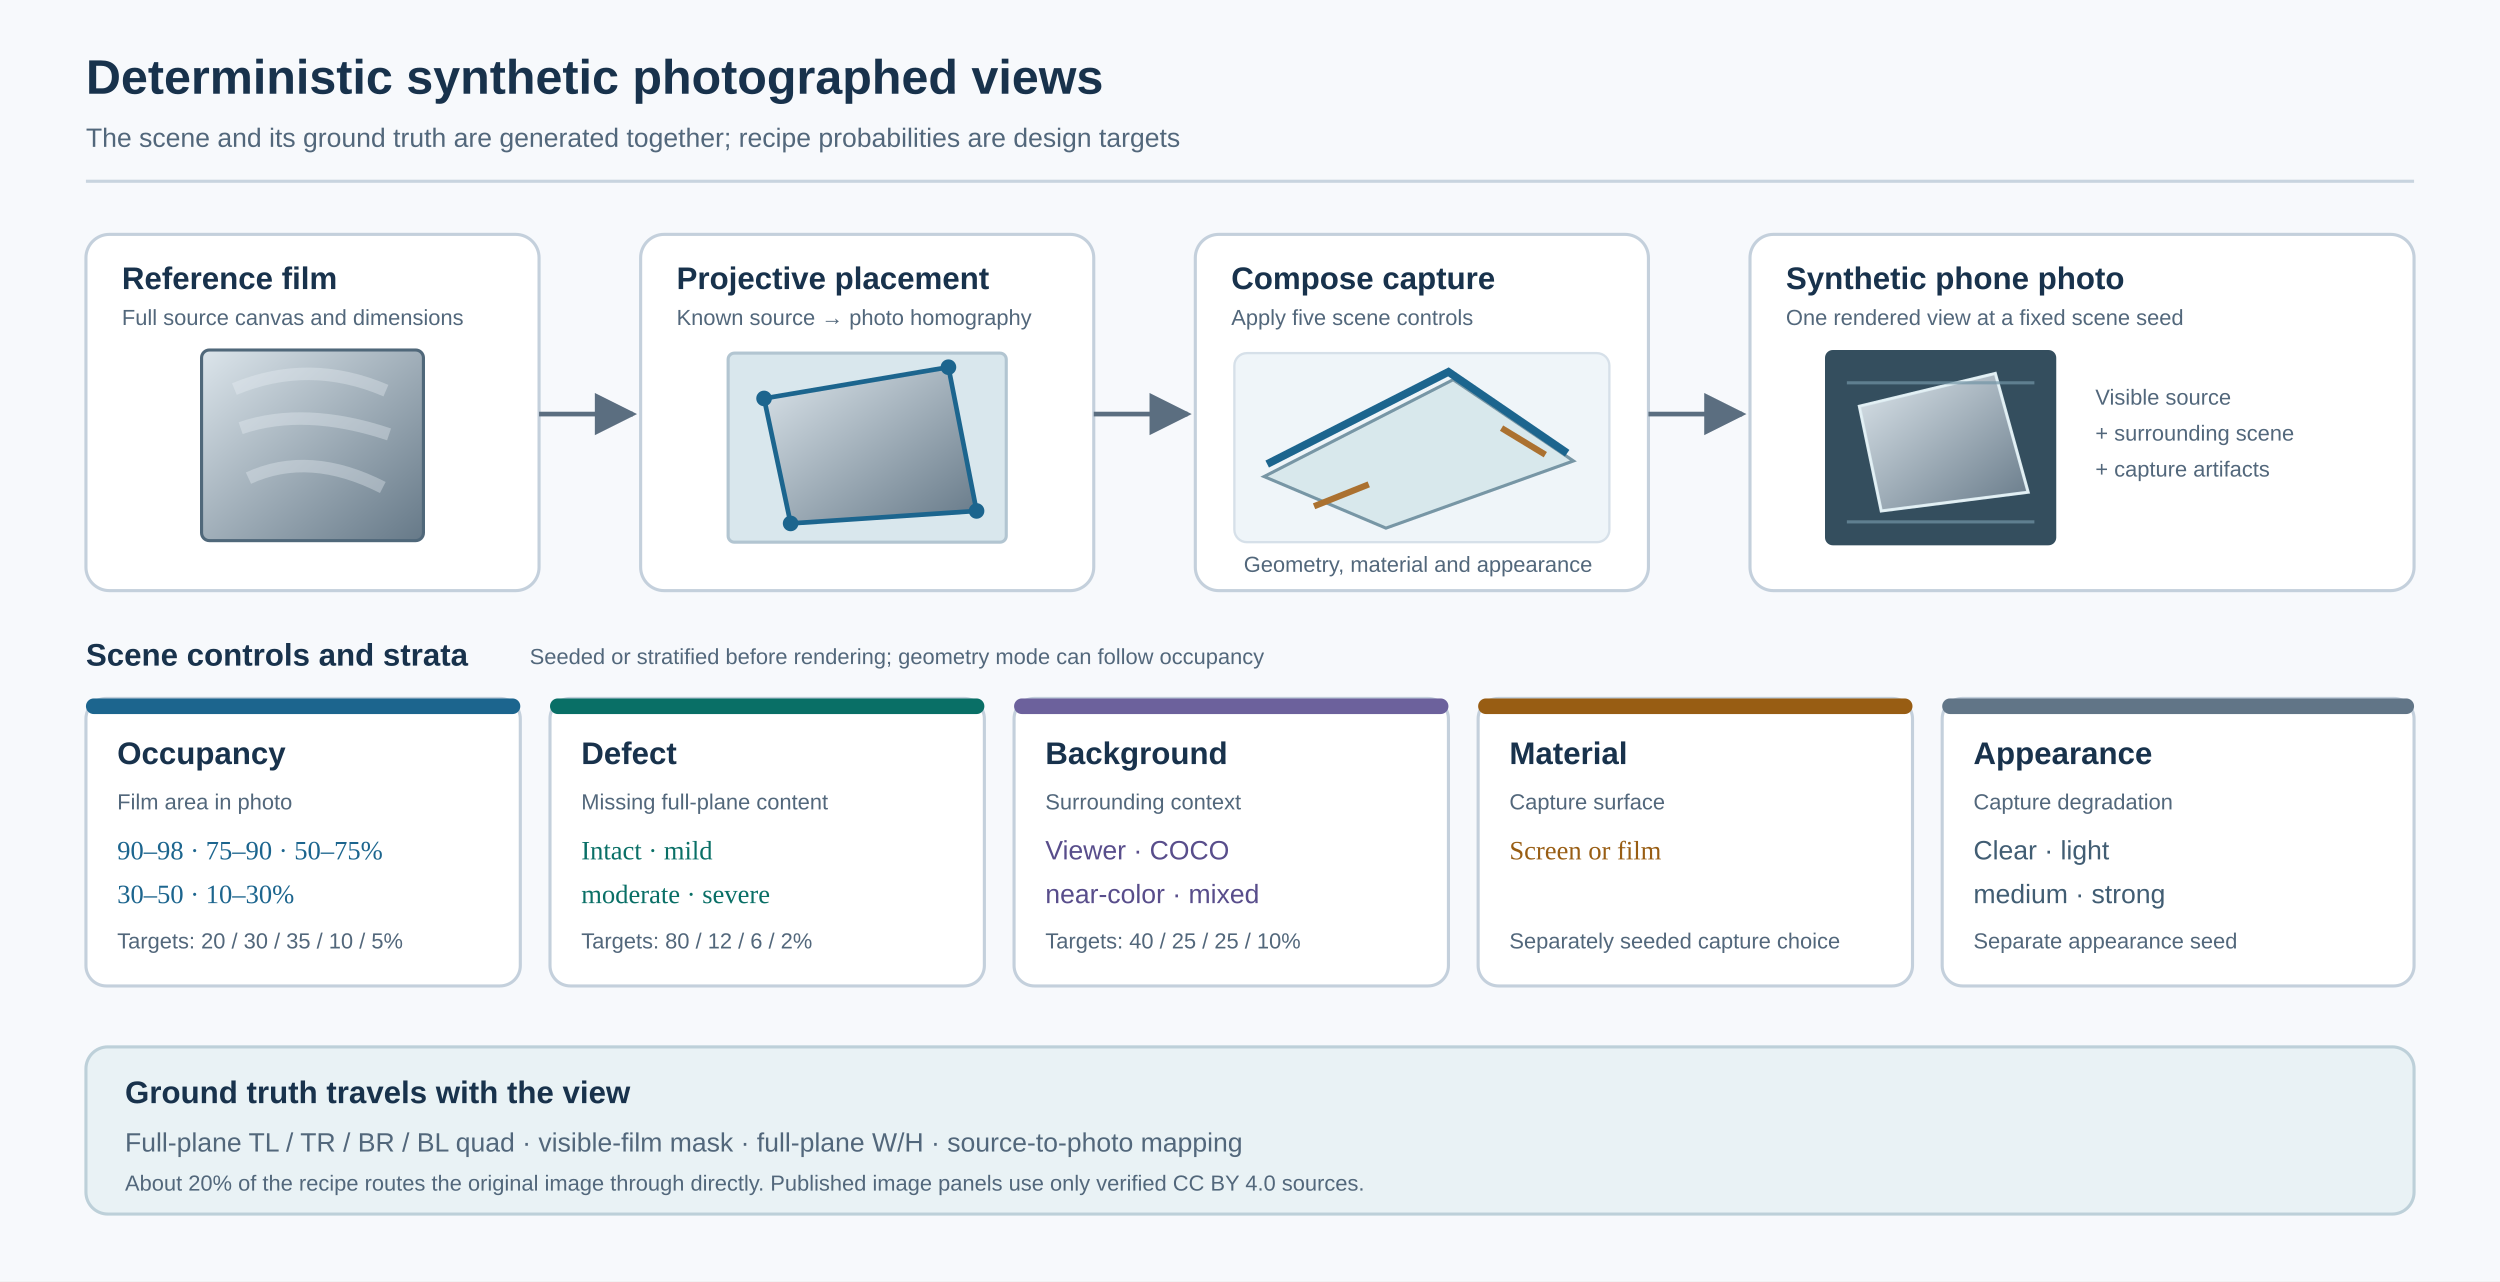
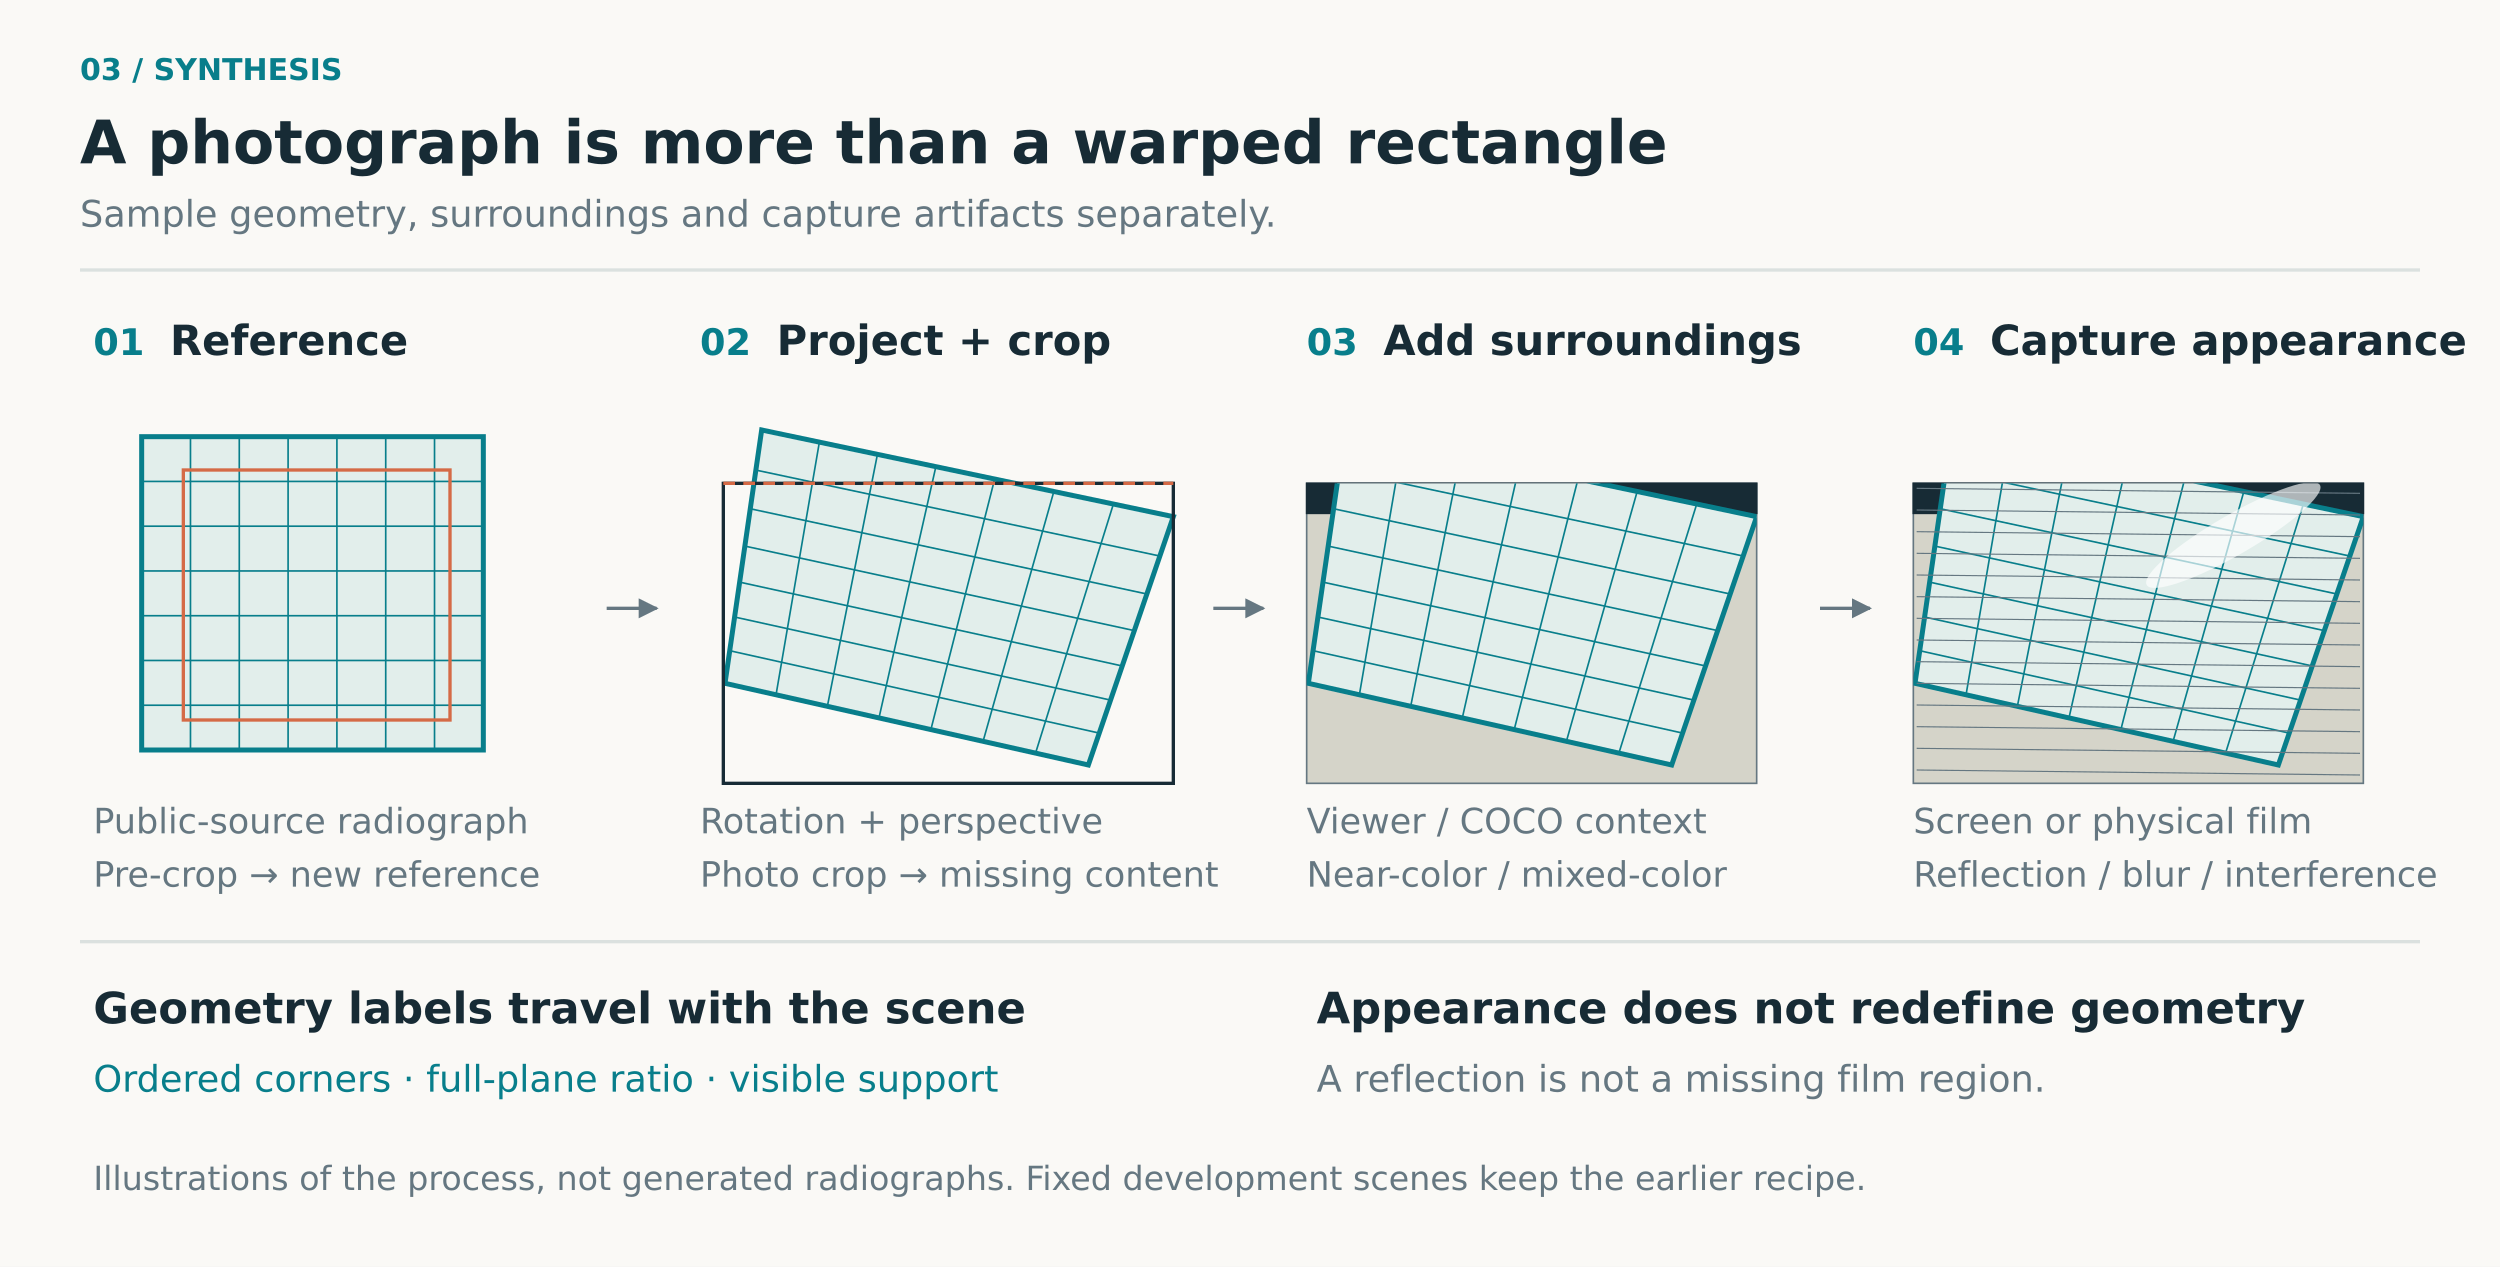
- <svg xmlns="http://www.w3.org/2000/svg" width="1600" height="820" viewBox="0 0 1600 820" role="img" aria-labelledby="title description">
+ <svg xmlns="http://www.w3.org/2000/svg" width="1500" height="760" viewBox="0 0 1500 760" role="img" aria-labelledby="title desc">
  <defs>
-     <marker id="arrow" viewBox="0 0 10 10" refX="9" refY="5" markerWidth="9" markerHeight="9" orient="auto-start-reverse">
-       <path d="M0 0 L10 5 L0 10Z" fill="#5b6e80" />
+     <style>text{font-family:"DejaVu Sans","Noto Sans CJK SC",sans-serif;fill:#172b35}.small{fill:#657781}</style>
+     <pattern id="hatch" width="12" height="12" patternUnits="userSpaceOnUse">
+       <rect width="12" height="12" fill="#faf9f6" />
+       <path d="M-3 3L3-3M0 12L12 0M9 15L15 9" stroke="#d56a46" stroke-width="1.3" />
+     </pattern>
+     <marker id="arrow" viewBox="0 0 10 10" refX="9" refY="5" markerWidth="6" markerHeight="6" orient="auto">
+       <path d="M0 0L10 5L0 10Z" fill="#657781" />
    </marker>
-     <linearGradient id="source" x1="0" y1="0" x2="1" y2="1">
-       <stop stop-color="#dce5eb" />
-       <stop offset="1" stop-color="#667988" />
-     </linearGradient>
-     <style>
-       .bg{fill:#f7f9fc}.card{fill:#fff;stroke:#c4d0dc;stroke-width:2}.sub{fill:#eff5f9;stroke:#d6e0e9;stroke-width:1.5}
-       .ink{fill:#18324c;font-family:Arial,Helvetica,sans-serif}.muted{fill:#52677b;font-family:Arial,Helvetica,sans-serif}
-       .h1{font-size:31px;font-weight:700}.h2{font-size:20px;font-weight:700}.body{font-size:17px}.small{font-size:14px}
-       .blue{fill:#1c658e}.teal{fill:#096f66}.amber{fill:#985d13}
-       .line{fill:none;stroke:#5b6e80;stroke-width:3;marker-end:url(#arrow)}
-     </style>
  </defs>
-   <rect class="bg" width="1600" height="820" />
-   <text class="ink h1" x="55" y="60">Deterministic synthetic photographed views</text>
-   <text class="muted body" x="55" y="94">The scene and its ground truth are generated together; recipe probabilities are design targets</text>
-   <line x1="55" y1="116" x2="1545" y2="116" stroke="#c8d4df" stroke-width="2" />
-   <rect class="card" x="55" y="150" width="290" height="228" rx="15" />
-   <text class="ink h2" x="78" y="185">Reference film</text>
-   <text class="muted small" x="78" y="208">Full source canvas and dimensions</text>
-   <rect x="129" y="224" width="142" height="122" rx="5" fill="url(#source)" stroke="#50687a" stroke-width="2" />
-   <path d="M150 249 Q198 229 247 250 M154 274 Q195 260 249 278 M159 306 Q198 288 245 312" fill="none" stroke="#eaf1f5" stroke-width="8" opacity=".35" />
-   <path class="line" d="M345 265 H405" />
-   <rect class="card" x="410" y="150" width="290" height="228" rx="15" />
-   <text class="ink h2" x="433" y="185">Projective placement</text>
-   <text class="muted small" x="433" y="208">Known source → photo homography</text>
-   <rect x="466" y="226" width="178" height="121" rx="4" fill="#d9e7ed" stroke="#b2c5d1" stroke-width="2" />
-   <path d="M489 255 L607 235 L625 327 L506 335 Z" fill="url(#source)" stroke="#1c658e" stroke-width="3" />
-   <circle cx="489" cy="255" r="5" fill="#1c658e" />
-   <circle cx="607" cy="235" r="5" fill="#1c658e" />
-   <circle cx="625" cy="327" r="5" fill="#1c658e" />
-   <circle cx="506" cy="335" r="5" fill="#1c658e" />
-   <path class="line" d="M700 265 H760" />
-   <rect class="card" x="765" y="150" width="290" height="228" rx="15" />
-   <text class="ink h2" x="788" y="185">Compose capture</text>
-   <text class="muted small" x="788" y="208">Apply five scene controls</text>
-   <rect class="sub" x="790" y="226" width="240" height="121" rx="8" />
-   <path d="M809 305 L930 243 L1007 295 L887 338 Z" fill="#d8e8ec" stroke="#7796a5" stroke-width="2" />
-   <path d="M811 297 L927 238 L1003 290" fill="none" stroke="#1c658e" stroke-width="5" />
-   <path d="M841 324 L876 310 M961 274 L989 291" fill="none" stroke="#ab7130" stroke-width="4" />
-   <text class="muted small" x="796" y="366">Geometry, material and appearance</text>
-   <path class="line" d="M1055 265 H1115" />
-   <rect class="card" x="1120" y="150" width="425" height="228" rx="15" />
-   <text class="ink h2" x="1143" y="185">Synthetic phone photo</text>
-   <text class="muted small" x="1143" y="208">One rendered view at a fixed scene seed</text>
-   <rect x="1168" y="224" width="148" height="125" rx="5" fill="#344e5e" />
-   <path d="M1190 260 L1277 239 L1298 315 L1204 327 Z" fill="url(#source)" stroke="#d9e8ee" stroke-width="2" />
-   <path d="M1190 260 L1277 239 L1298 315 L1204 327 Z" fill="none" stroke="#e4f1f5" stroke-width="1" />
-   <path d="M1182 245 H1302 M1182 334 H1302" stroke="#7294a5" stroke-width="2" opacity=".7" />
-   <text class="muted small" x="1341" y="259">Visible source</text>
-   <text class="muted small" x="1341" y="282">+ surrounding scene</text>
-   <text class="muted small" x="1341" y="305">+ capture artifacts</text>
-   <text class="ink h2" x="55" y="426">Scene controls and strata</text>
-   <text class="muted small" x="339" y="425">Seeded or stratified before rendering; geometry mode can follow occupancy</text>
-   <rect class="card" x="55" y="447" width="278" height="184" rx="13" />
-   <rect x="55" y="447" width="278" height="10" rx="5" fill="#1c658e" />
-   <text class="ink h2" x="75" y="489">Occupancy</text>
-   <text class="muted small" x="75" y="518">Film area in photo</text>
-   <text class="blue body" x="75" y="550">90–98 · 75–90 · 50–75%</text>
-   <text class="blue body" x="75" y="578">30–50 · 10–30%</text>
-   <text class="muted small" x="75" y="607">Targets: 20 / 30 / 35 / 10 / 5%</text>
-   <rect class="card" x="352" y="447" width="278" height="184" rx="13" />
-   <rect x="352" y="447" width="278" height="10" rx="5" fill="#096f66" />
-   <text class="ink h2" x="372" y="489">Defect</text>
-   <text class="muted small" x="372" y="518">Missing full-plane content</text>
-   <text class="teal body" x="372" y="550">Intact · mild</text>
-   <text class="teal body" x="372" y="578">moderate · severe</text>
-   <text class="muted small" x="372" y="607">Targets: 80 / 12 / 6 / 2%</text>
-   <rect class="card" x="649" y="447" width="278" height="184" rx="13" />
-   <rect x="649" y="447" width="278" height="10" rx="5" fill="#6c619c" />
-   <text class="ink h2" x="669" y="489">Background</text>
-   <text class="muted small" x="669" y="518">Surrounding context</text>
-   <text class="body" x="669" y="550" fill="#584d8b" font-family="Arial">Viewer · COCO</text>
-   <text class="body" x="669" y="578" fill="#584d8b" font-family="Arial">near-color · mixed</text>
-   <text class="muted small" x="669" y="607">Targets: 40 / 25 / 25 / 10%</text>
-   <rect class="card" x="946" y="447" width="278" height="184" rx="13" />
-   <rect x="946" y="447" width="278" height="10" rx="5" fill="#985d13" />
-   <text class="ink h2" x="966" y="489">Material</text>
-   <text class="muted small" x="966" y="518">Capture surface</text>
-   <text class="amber body" x="966" y="550">Screen or film</text>
-   <text class="muted small" x="966" y="607">Separately seeded capture choice</text>
-   <rect class="card" x="1243" y="447" width="302" height="184" rx="13" />
-   <rect x="1243" y="447" width="302" height="10" rx="5" fill="#617587" />
-   <text class="ink h2" x="1263" y="489">Appearance</text>
-   <text class="muted small" x="1263" y="518">Capture degradation</text>
-   <text class="body" x="1263" y="550" fill="#415d73" font-family="Arial">Clear · light</text>
-   <text class="body" x="1263" y="578" fill="#415d73" font-family="Arial">medium · strong</text>
-   <text class="muted small" x="1263" y="607">Separate appearance seed</text>
-   <rect x="55" y="670" width="1490" height="107" rx="14" fill="#e9f2f5" stroke="#bdd0d9" stroke-width="2" />
-   <text class="ink h2" x="80" y="706">Ground truth travels with the view</text>
-   <text class="muted body" x="80" y="737">Full-plane TL / TR / BR / BL quad  ·  visible-film mask  ·  full-plane W/H  ·  source-to-photo mapping</text>
-   <text class="muted small" x="80" y="762">About 20% of the recipe routes the original image through directly. Published image panels use only verified CC BY 4.0 sources.</text>
+   <rect width="1500" height="760" fill="#faf9f6" />
+   <text x="48" y="48" font-size="18" font-weight="700" text-anchor="start" style="fill:#087e8b">03 / SYNTHESIS</text>
+   <text x="48" y="98" font-size="36" font-weight="700" text-anchor="start" style="fill:#172b35">A photograph is more than a warped rectangle</text>
+   <text x="48" y="136" font-size="22" font-weight="400" text-anchor="start" style="fill:#657781">Sample geometry, surroundings and capture artifacts separately.</text>
+   <line x1="48" y1="162" x2="1452" y2="162" stroke="#dbe1df" stroke-width="2" />
+   <text x="56" y="213" font-size="22" font-weight="700" text-anchor="start" style="fill:#087e8b">01</text>
+   <text x="102" y="213" font-size="25" font-weight="700" text-anchor="start" style="fill:#172b35">Reference</text>
+   <line x1="364" y1="365" x2="394" y2="365" stroke="#657781" stroke-width="2" marker-end="url(#arrow)" />
+   <text x="420" y="213" font-size="22" font-weight="700" text-anchor="start" style="fill:#087e8b">02</text>
+   <text x="466" y="213" font-size="25" font-weight="700" text-anchor="start" style="fill:#172b35">Project + crop</text>
+   <line x1="728" y1="365" x2="758" y2="365" stroke="#657781" stroke-width="2" marker-end="url(#arrow)" />
+   <text x="784" y="213" font-size="22" font-weight="700" text-anchor="start" style="fill:#087e8b">03</text>
+   <text x="830" y="213" font-size="25" font-weight="700" text-anchor="start" style="fill:#172b35">Add surroundings</text>
+   <line x1="1092" y1="365" x2="1122" y2="365" stroke="#657781" stroke-width="2" marker-end="url(#arrow)" />
+   <text x="1148" y="213" font-size="22" font-weight="700" text-anchor="start" style="fill:#087e8b">04</text>
+   <text x="1194" y="213" font-size="25" font-weight="700" text-anchor="start" style="fill:#172b35">Capture appearance</text>
+   <polygon points="85,262 290,262 290,450 85,450" fill="#e2eeeb" stroke="#087e8b" stroke-width="3" stroke-dasharray="" />
+   <line x1="85.0" y1="288.857" x2="290.0" y2="288.857" stroke="#087e8b" stroke-width="1" />
+   <line x1="114.286" y1="262.0" x2="114.286" y2="450.0" stroke="#087e8b" stroke-width="1" />
+   <line x1="85.0" y1="315.714" x2="290.0" y2="315.714" stroke="#087e8b" stroke-width="1" />
+   <line x1="143.571" y1="262.0" x2="143.571" y2="450.0" stroke="#087e8b" stroke-width="1" />
+   <line x1="85.0" y1="342.571" x2="290.0" y2="342.571" stroke="#087e8b" stroke-width="1" />
+   <line x1="172.857" y1="262.0" x2="172.857" y2="450.0" stroke="#087e8b" stroke-width="1" />
+   <line x1="85.0" y1="369.429" x2="290.0" y2="369.429" stroke="#087e8b" stroke-width="1" />
+   <line x1="202.143" y1="262.0" x2="202.143" y2="450.0" stroke="#087e8b" stroke-width="1" />
+   <line x1="85.0" y1="396.286" x2="290.0" y2="396.286" stroke="#087e8b" stroke-width="1" />
+   <line x1="231.429" y1="262.0" x2="231.429" y2="450.0" stroke="#087e8b" stroke-width="1" />
+   <line x1="85.0" y1="423.143" x2="290.0" y2="423.143" stroke="#087e8b" stroke-width="1" />
+   <line x1="260.714" y1="262.0" x2="260.714" y2="450.0" stroke="#087e8b" stroke-width="1" />
+   <rect x="110" y="282" width="160" height="150" fill="none" stroke="#d56a46" stroke-width="2" />
+   <text x="56" y="500" font-size="21" font-weight="400" text-anchor="start" style="fill:#657781">Public-source radiograph</text>
+   <text x="56" y="532" font-size="21" font-weight="400" text-anchor="start" style="fill:#657781">Pre-crop → new reference</text>
+   <polygon points="457,258 704,310 653,459 435,410" fill="#e2eeeb" stroke="#087e8b" stroke-width="3" stroke-dasharray="" />
+   <line x1="453.519" y1="282.052" x2="695.913" y2="333.628" stroke="#087e8b" stroke-width="1" />
+   <line x1="491.62" y1="265.289" x2="465.622" y2="416.883" stroke="#087e8b" stroke-width="1" />
+   <line x1="450.16" y1="305.256" x2="688.117" y2="356.405" stroke="#087e8b" stroke-width="1" />
+   <line x1="526.459" y1="272.623" x2="496.416" y2="423.805" stroke="#087e8b" stroke-width="1" />
+   <line x1="446.918" y1="327.656" x2="680.596" y2="378.376" stroke="#087e8b" stroke-width="1" />
+   <line x1="561.518" y1="280.004" x2="527.382" y2="430.765" stroke="#087e8b" stroke-width="1" />
+   <line x1="443.786" y1="349.294" x2="673.337" y2="399.583" stroke="#087e8b" stroke-width="1" />
+   <line x1="596.8" y1="287.432" x2="558.522" y2="437.764" stroke="#087e8b" stroke-width="1" />
+   <line x1="440.76" y1="370.207" x2="666.327" y2="420.065" stroke="#087e8b" stroke-width="1" />
+   <line x1="632.306" y1="294.906" x2="589.837" y2="444.803" stroke="#087e8b" stroke-width="1" />
+   <line x1="437.832" y1="390.431" x2="659.551" y2="439.86" stroke="#087e8b" stroke-width="1" />
+   <line x1="668.038" y1="302.429" x2="621.329" y2="451.881" stroke="#087e8b" stroke-width="1" />
+   <rect x="434" y="290" width="270" height="180" fill="none" stroke="#172b35" stroke-width="2" />
+   <line x1="434" y1="290" x2="704" y2="290" stroke="#d56a46" stroke-width="2" stroke-dasharray="7 5" />
+   <text x="420" y="500" font-size="21" font-weight="400" text-anchor="start" style="fill:#657781">Rotation + perspective</text>
+   <text x="420" y="532" font-size="21" font-weight="400" text-anchor="start" style="fill:#657781">Photo crop → missing content</text>
+   <rect x="784" y="290" width="270" height="180" fill="#d5d4c9" stroke="#657781" stroke-width="1" />
+   <rect x="784" y="290" width="270" height="18" fill="#172b35" stroke="#172b35" stroke-width="1" />
+   <defs>
+     <clipPath id="composed">
+       <rect x="784" y="290" width="270" height="180" />
+     </clipPath>
+   </defs>
+   <g clip-path="url(#composed)">
+     <polygon points="807,258 1054,310 1003,459 785,410" fill="#e2eeeb" stroke="#087e8b" stroke-width="3" stroke-dasharray="" />
+     <line x1="803.519" y1="282.052" x2="1045.913" y2="333.628" stroke="#087e8b" stroke-width="1" />
+     <line x1="841.62" y1="265.289" x2="815.622" y2="416.883" stroke="#087e8b" stroke-width="1" />
+     <line x1="800.16" y1="305.256" x2="1038.117" y2="356.405" stroke="#087e8b" stroke-width="1" />
+     <line x1="876.459" y1="272.623" x2="846.416" y2="423.805" stroke="#087e8b" stroke-width="1" />
+     <line x1="796.918" y1="327.656" x2="1030.596" y2="378.376" stroke="#087e8b" stroke-width="1" />
+     <line x1="911.518" y1="280.004" x2="877.382" y2="430.765" stroke="#087e8b" stroke-width="1" />
+     <line x1="793.786" y1="349.294" x2="1023.337" y2="399.583" stroke="#087e8b" stroke-width="1" />
+     <line x1="946.8" y1="287.432" x2="908.522" y2="437.764" stroke="#087e8b" stroke-width="1" />
+     <line x1="790.76" y1="370.207" x2="1016.327" y2="420.065" stroke="#087e8b" stroke-width="1" />
+     <line x1="982.306" y1="294.906" x2="939.837" y2="444.803" stroke="#087e8b" stroke-width="1" />
+     <line x1="787.832" y1="390.431" x2="1009.551" y2="439.86" stroke="#087e8b" stroke-width="1" />
+     <line x1="1018.038" y1="302.429" x2="971.329" y2="451.881" stroke="#087e8b" stroke-width="1" />
+   </g>
+   <text x="784" y="500" font-size="21" font-weight="400" text-anchor="start" style="fill:#657781">Viewer / COCO context</text>
+   <text x="784" y="532" font-size="21" font-weight="400" text-anchor="start" style="fill:#657781">Near-color / mixed-color</text>
+   <rect x="1148" y="290" width="270" height="180" fill="#d5d4c9" stroke="#657781" stroke-width="1" />
+   <rect x="1148" y="290" width="270" height="18" fill="#172b35" stroke="#172b35" stroke-width="1" />
+   <defs>
+     <clipPath id="captured">
+       <rect x="1148" y="290" width="270" height="180" />
+     </clipPath>
+   </defs>
+   <g clip-path="url(#captured)">
+     <polygon points="1171,258 1418,310 1367,459 1149,410" fill="#e2eeeb" stroke="#087e8b" stroke-width="3" stroke-dasharray="" />
+     <line x1="1167.519" y1="282.052" x2="1409.913" y2="333.628" stroke="#087e8b" stroke-width="1" />
+     <line x1="1205.62" y1="265.289" x2="1179.622" y2="416.883" stroke="#087e8b" stroke-width="1" />
+     <line x1="1164.16" y1="305.256" x2="1402.117" y2="356.405" stroke="#087e8b" stroke-width="1" />
+     <line x1="1240.459" y1="272.623" x2="1210.416" y2="423.805" stroke="#087e8b" stroke-width="1" />
+     <line x1="1160.918" y1="327.656" x2="1394.596" y2="378.376" stroke="#087e8b" stroke-width="1" />
+     <line x1="1275.518" y1="280.004" x2="1241.382" y2="430.765" stroke="#087e8b" stroke-width="1" />
+     <line x1="1157.786" y1="349.294" x2="1387.337" y2="399.583" stroke="#087e8b" stroke-width="1" />
+     <line x1="1310.8" y1="287.432" x2="1272.522" y2="437.764" stroke="#087e8b" stroke-width="1" />
+     <line x1="1154.76" y1="370.207" x2="1380.327" y2="420.065" stroke="#087e8b" stroke-width="1" />
+     <line x1="1346.306" y1="294.906" x2="1303.837" y2="444.803" stroke="#087e8b" stroke-width="1" />
+     <line x1="1151.832" y1="390.431" x2="1373.551" y2="439.86" stroke="#087e8b" stroke-width="1" />
+     <line x1="1382.038" y1="302.429" x2="1335.329" y2="451.881" stroke="#087e8b" stroke-width="1" />
+     <line x1="1150" y1="293" x2="1416" y2="296" stroke="#657781" stroke-width="0.7" />
+     <line x1="1150" y1="306" x2="1416" y2="309" stroke="#657781" stroke-width="0.7" />
+     <line x1="1150" y1="319" x2="1416" y2="322" stroke="#657781" stroke-width="0.7" />
+     <line x1="1150" y1="332" x2="1416" y2="335" stroke="#657781" stroke-width="0.7" />
+     <line x1="1150" y1="345" x2="1416" y2="348" stroke="#657781" stroke-width="0.7" />
+     <line x1="1150" y1="358" x2="1416" y2="361" stroke="#657781" stroke-width="0.7" />
+     <line x1="1150" y1="371" x2="1416" y2="374" stroke="#657781" stroke-width="0.7" />
+     <line x1="1150" y1="384" x2="1416" y2="387" stroke="#657781" stroke-width="0.7" />
+     <line x1="1150" y1="397" x2="1416" y2="400" stroke="#657781" stroke-width="0.7" />
+     <line x1="1150" y1="410" x2="1416" y2="413" stroke="#657781" stroke-width="0.7" />
+     <line x1="1150" y1="423" x2="1416" y2="426" stroke="#657781" stroke-width="0.7" />
+     <line x1="1150" y1="436" x2="1416" y2="439" stroke="#657781" stroke-width="0.7" />
+     <line x1="1150" y1="449" x2="1416" y2="452" stroke="#657781" stroke-width="0.7" />
+     <line x1="1150" y1="462" x2="1416" y2="465" stroke="#657781" stroke-width="0.7" />
+     <ellipse cx="1340" cy="321" rx="60" ry="12" transform="rotate(-30 1340 321)" fill="#fff" opacity=".65" />
+   </g>
+   <text x="1148" y="500" font-size="21" font-weight="400" text-anchor="start" style="fill:#657781">Screen or physical film</text>
+   <text x="1148" y="532" font-size="21" font-weight="400" text-anchor="start" style="fill:#657781">Reflection / blur / interference</text>
+   <line x1="48" y1="565" x2="1452" y2="565" stroke="#dbe1df" stroke-width="2" />
+   <text x="56" y="614" font-size="26" font-weight="700" text-anchor="start" style="fill:#172b35">Geometry labels travel with the scene</text>
+   <text x="56" y="655" font-size="22" font-weight="400" text-anchor="start" style="fill:#087e8b">Ordered corners · full-plane ratio · visible support</text>
+   <text x="790" y="614" font-size="26" font-weight="700" text-anchor="start" style="fill:#172b35">Appearance does not redefine geometry</text>
+   <text x="790" y="655" font-size="22" font-weight="400" text-anchor="start" style="fill:#657781">A reflection is not a missing film region.</text>
+   <text x="56" y="714" font-size="20" font-weight="400" text-anchor="start" style="fill:#657781">Illustrations of the process, not generated radiographs. Fixed development scenes keep the earlier recipe.</text>
</svg>
